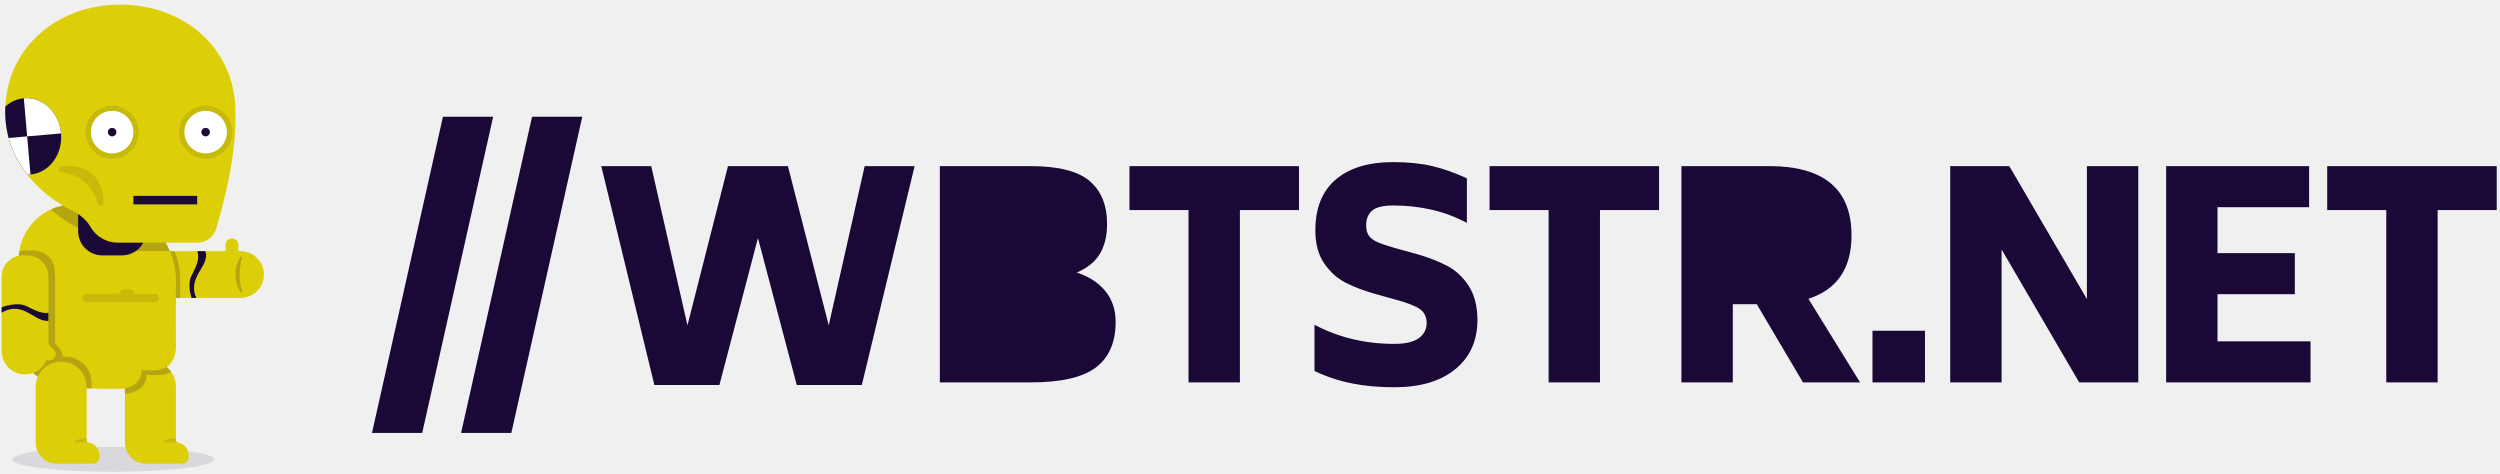
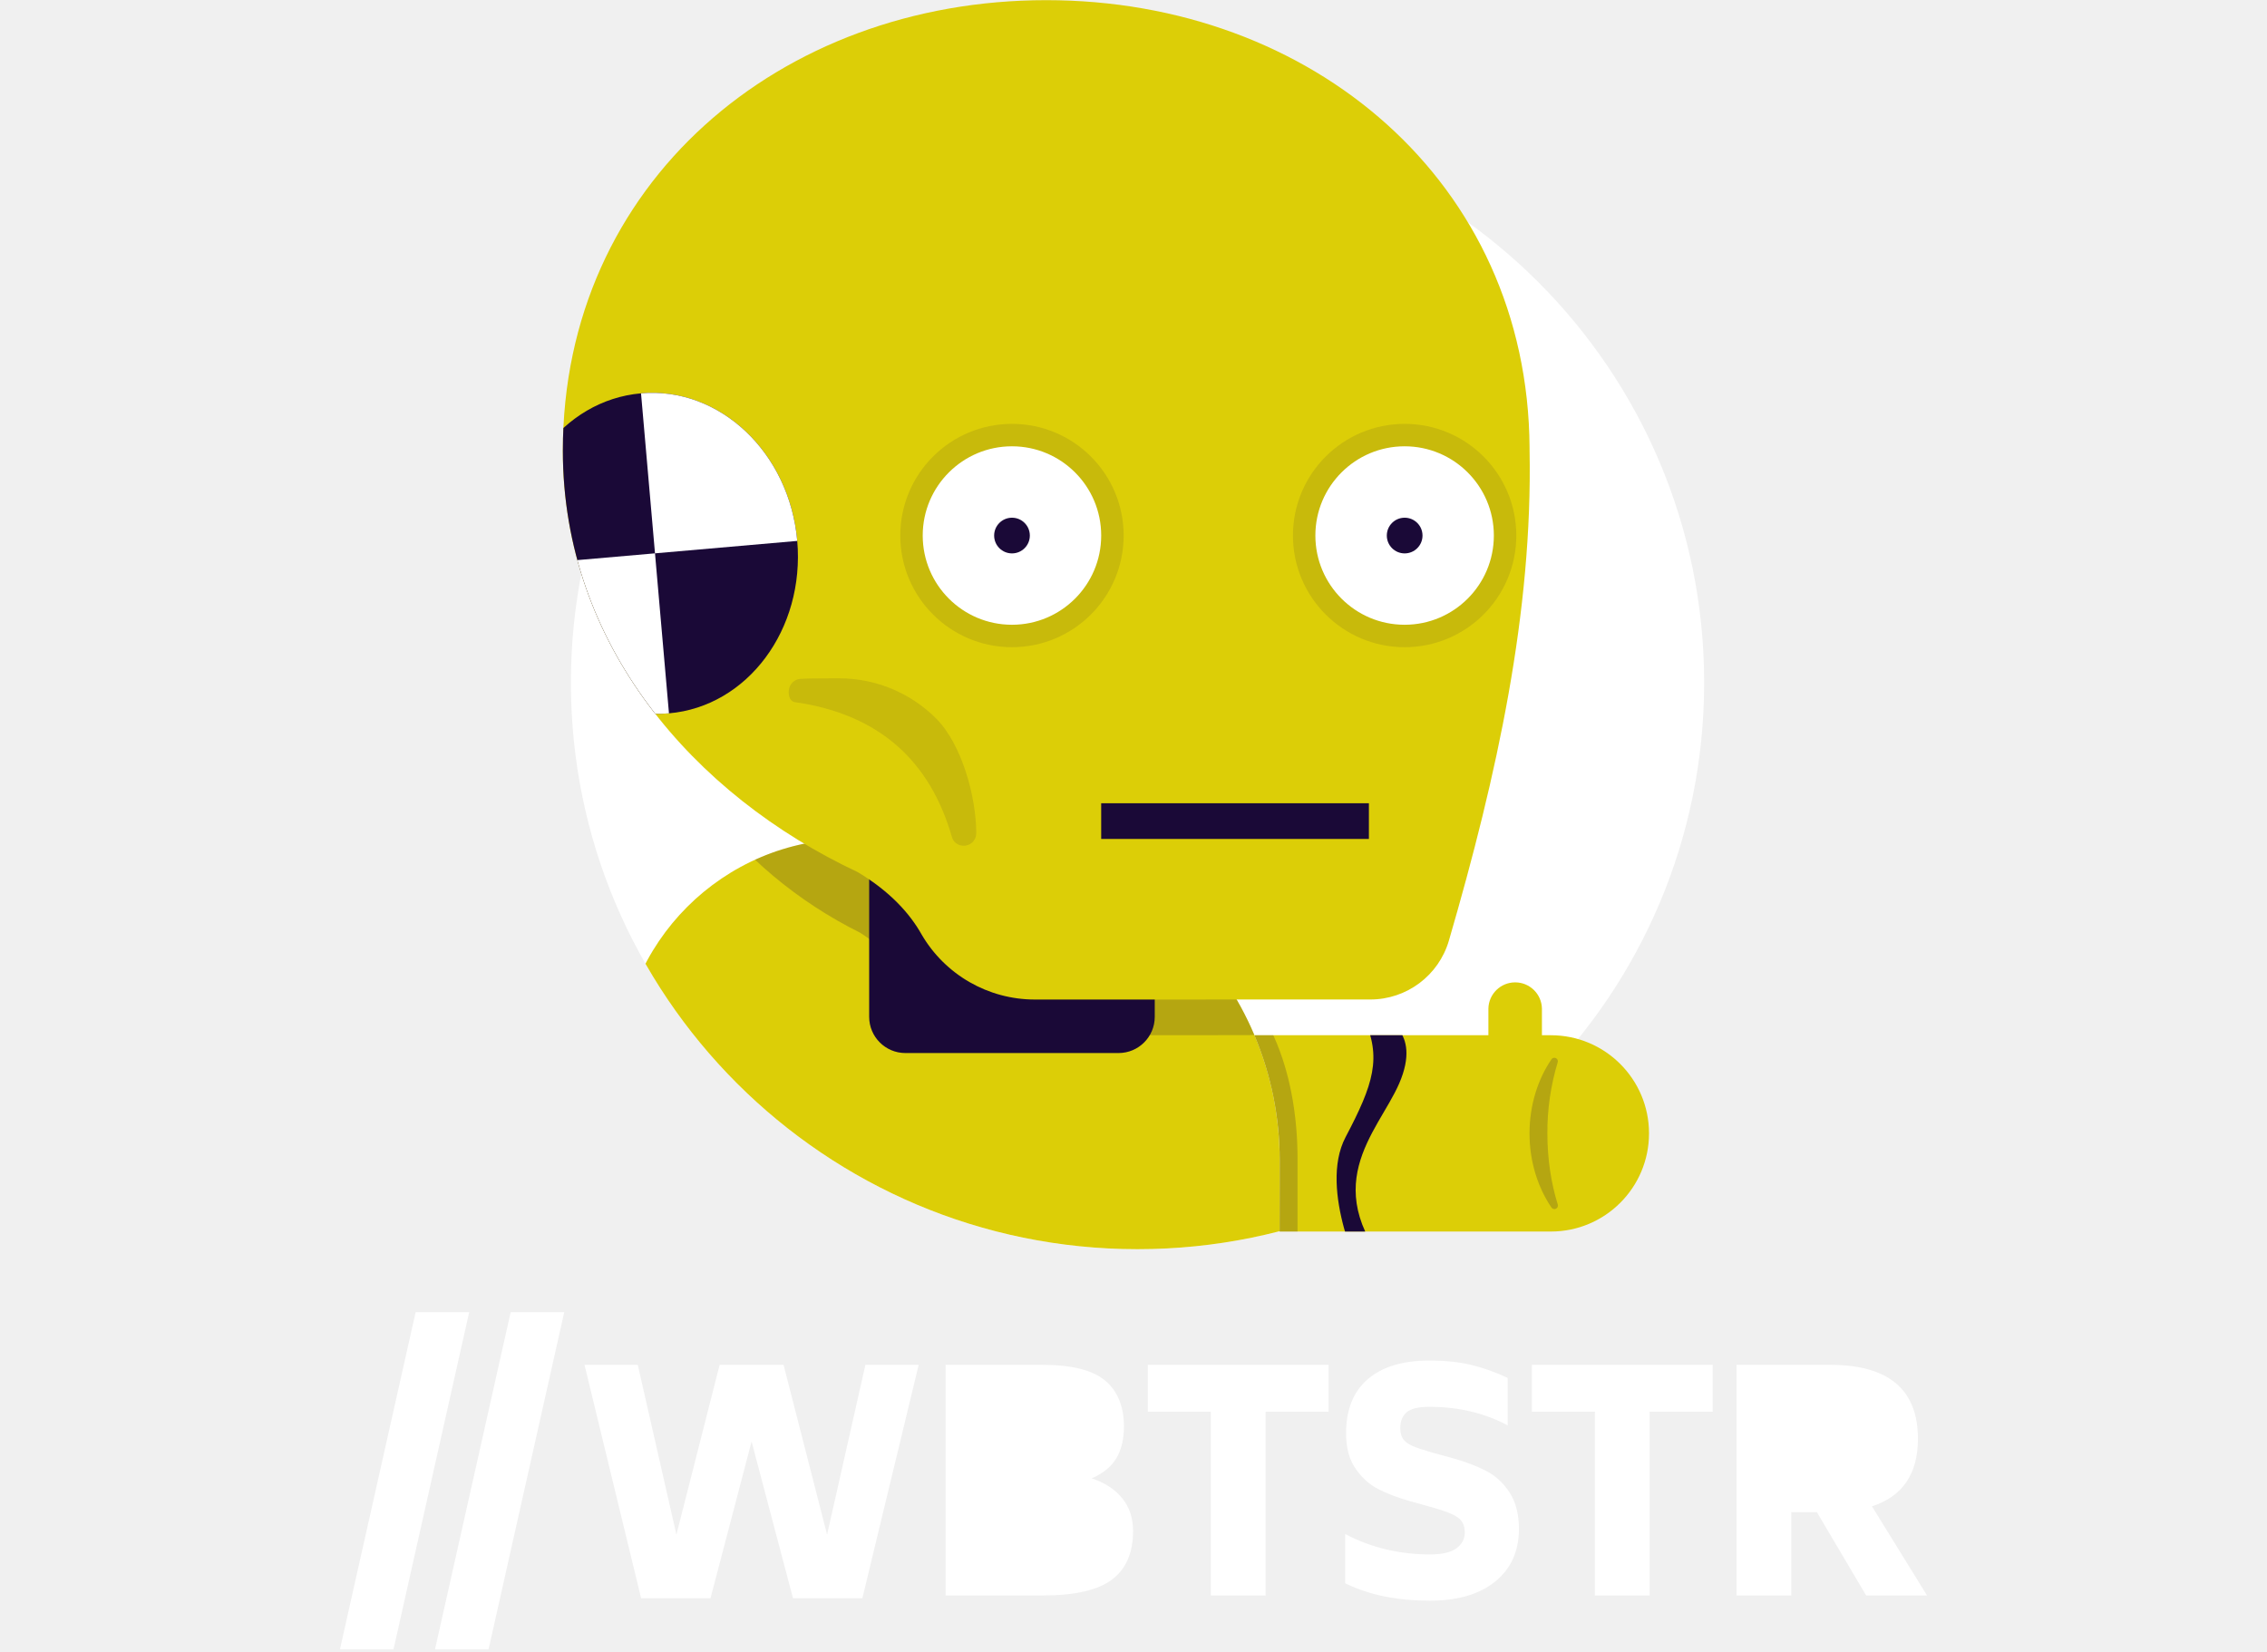
- <svg xmlns="http://www.w3.org/2000/svg" viewBox="0 0 517 98" fill-rule="evenodd" clip-rule="evenodd" stroke-linejoin="round" stroke-miterlimit="1.414">
-   <path fill="none" d="M.34.954h515.981v96.622H.34z" />
-   <ellipse cx="117.235" cy="166.427" rx="23.737" ry="2.93" fill="#1a0937" fill-opacity=".1" transform="matrix(.87902 0 0 .87902 -79.641 -51.293)" />
-   <g transform="matrix(.87902 0 0 .87902 -551.684 -206.494)">
-     <path d="M663 344h-1a5 5 0 0 1-5-5v-13.138a6 6 0 0 1 12 0v12.625c0 .283.208.522.488.562a2.929 2.929 0 0 1 1.633.83c.563.562.879 1.325.879 2.121v.5a1.503 1.503 0 0 1-1.5 1.5H663z" fill="#dcce07" />
-     <clipPath id="a">
-       <path d="M663 344h-1a5 5 0 0 1-5-5v-13.138a6 6 0 0 1 12 0v12.625c0 .283.208.522.488.562a2.929 2.929 0 0 1 1.633.83c.563.562.879 1.325.879 2.121v.5a1.503 1.503 0 0 1-1.5 1.5H663z" />
-     </clipPath>
-     <g clip-path="url(#a)">
-       <path d="M670 339h-4s.054-1 4-1v1z" fill="#1a0937" fill-opacity=".1" />
-       <path d="M656.72 327.529c-1.653-6.245 1.92-10.117 13.418-10.391.052 3.784-1.6 5.938-5.218 6.03-1.001.027-2.804-.037-2.804-.037.02 2.74-2.595 4.48-5.396 4.398z" fill="#1a0937" fill-opacity=".2" />
-     </g>
-   </g>
-   <g transform="matrix(.87902 0 0 .87902 -580.962 -209.131)">
-     <path d="M714 297v-1.5a1.503 1.503 0 0 1 1.5-1.5 1.503 1.503 0 0 1 1.5 1.5v1.5h.5a5.5 5.5 0 1 1 0 11h-17a5.5 5.5 0 1 1 0-11H714z" fill="#dcce07" />
-     <clipPath id="b">
-       <path d="M714 297v-1.5a1.503 1.503 0 0 1 1.5-1.5 1.503 1.503 0 0 1 1.5 1.5v1.5h.5a5.5 5.5 0 1 1 0 11h-17a5.5 5.5 0 1 1 0-11H714z" />
-     </clipPath>
-     <g clip-path="url(#b)">
-       <path d="M707 310.707s-2.56-5.036-1-8c1.56-2.964 2.052-4.459 1-6.707h1s2.329.652 1 3.707c-1.2 2.757-4.824 5.848 0 11h-2z" fill="#1a0937" />
-       <path d="M703.307 309.814c-6.704.05-10.643-20.01-5.272-17.155 3.978 2.114 5.272 7.03 5.272 11.248v5.907zM717.543 298.34a.195.195 0 0 1 .248-.052.195.195 0 0 1 .093.235 13.556 13.556 0 0 0-.577 3.977c0 1.436.21 2.789.58 3.976a.2.2 0 0 1-.092.244.2.2 0 0 1-.255-.058c-.768-1.129-1.233-2.58-1.233-4.162 0-1.582.465-3.033 1.236-4.16z" fill="#1a0937" fill-opacity=".2" />
-     </g>
-   </g>
-   <g transform="matrix(.87902 0 0 .87902 -571.902 -209.131)">
-     <path d="M678.582 329.391c-1.104-.033-12.947.14-15.724-1.062-4.054-1.756-7.858-4.635-7.858-9.054V299c0-7.18 5.82-13 13-13h6a18 18 0 0 1 18 18c0 6.916-.054 11.086 0 15 .052 3.784-1.6 5.938-5.218 6.031-1.001.026-2.804-.038-2.804-.038.021 2.741-2.595 4.481-5.396 4.398z" fill="#dcce07" />
-     <clipPath id="c">
-       <path d="M678.582 329.391c-1.104-.033-12.947.14-15.724-1.062-4.054-1.756-7.858-4.635-7.858-9.054V299c0-7.18 5.82-13 13-13h6a18 18 0 0 1 18 18c0 6.916-.054 11.086 0 15 .052 3.784-1.6 5.938-5.218 6.031-1.001.026-2.804-.038-2.804-.038.021 2.741-2.595 4.481-5.396 4.398z" />
-     </clipPath>
-     <g clip-path="url(#c)">
-       <path d="M668.506 291.264C661.53 287.79 656 281.002 656 272.287c0-12.01 39.631 14.553 37.572 22.057-.432 1.573-1.79 2.654-3.333 2.654-3.564.002-10.022.002-14.225.002-1.975 0-3.802-1.114-4.799-2.925-.49-.929-1.325-1.933-2.709-2.81v-.001zM657.872 327.066c-.323.046-.64.07-.94.07-3.038 0-5.501-3.6-5.501-6.637v-18.637a5 5 0 0 1 5-5h2.137c1.327 0 2.585.54 3.536 1.464 1.418 1.376 1.464 3.347 1.464 4.673v15.88c.117-.284 1.653 1.553 1.708 2.327a7.3 7.3 0 0 1 .02.61c.27.01.55.026.842.045 3.313 0 6 2.687 6 6v12.488c0 .282.208.522.488.562a2.923 2.923 0 0 1 1.632.83c.563.562.88 1.324.88 2.12v.5a1.504 1.504 0 0 1-1.5 1.5H666.136h-3.274a5 5 0 0 1-5-5v-13c0-.266 0-.532.009-.795z" fill="#1a0937" fill-opacity=".2" />
-     </g>
-   </g>
-   <path d="M30.223 42.268H16.16v5.548a4.997 4.997 0 0 0 5 5h4.065a4.998 4.998 0 0 0 5-5v-5.548z" fill="#1a0937" />
-   <g transform="matrix(.80697 0 0 .80697 -520.226 -186.262)">
-     <path d="M663.999 285.224C653.96 280.515 646 271.314 646 259.5c0-16.281 13.219-27.5 29.5-27.5 16.218 0 29.397 11.115 29.499 27.309l.001.191c.187 9.818-1.959 19.728-4.923 29.9a4.996 4.996 0 0 1-4.797 3.597c-5.129.003-14.425.003-20.474.003a8 8 0 0 1-6.907-3.965c-.705-1.259-1.908-2.62-3.899-3.81l-.001-.001z" fill="#dcce07" />
-     <clipPath id="d">
-       <path d="M663.999 285.224C653.96 280.515 646 271.314 646 259.5c0-16.281 13.219-27.5 29.5-27.5 16.218 0 29.397 11.115 29.499 27.309l.001.191c.187 9.818-1.959 19.728-4.923 29.9a4.996 4.996 0 0 1-4.797 3.597c-5.129.003-14.425.003-20.474.003a8 8 0 0 1-6.907-3.965c-.705-1.259-1.908-2.62-3.899-3.81l-.001-.001z" />
-     </clipPath>
-     <g clip-path="url(#d)">
-       <path d="M660.153 274.847c-.34-.049-.429-.534-.335-.865a.77.77 0 0 1 .74-.558c.388-.03 1.885-.03 2.306-.03 2.219 0 4.347.88 5.916 2.45 1.57 1.569 2.45 4.786 2.45 7.006v.002c0 .37-.266.685-.63.749-.364.063-.745-.136-.847-.492-1.315-4.613-4.386-7.52-9.6-8.262z" fill="#1a0937" fill-opacity=".1" />
-       <g transform="matrix(1.24018 -.10828 .12181 1.3952 -197.618 -36.852)">
-         <circle cx="658.45" cy="268" r="7" fill="#1a0937" />
-         <clipPath id="e">
-           <circle cx="658.45" cy="268" r="7" />
-         </clipPath>
-         <g clip-path="url(#e)">
-           <path d="M658.45 268v8h-7.926v-8h7.926zm7.926-8v8h-7.926v-8h7.926z" fill="#fff" />
+ <svg xmlns="http://www.w3.org/2000/svg" viewBox="0 0 313 228" fill-rule="evenodd" clip-rule="evenodd" stroke-linejoin="round" stroke-miterlimit="1.414">
+   <path fill="none" d="M.108.03h312.876v227.727H.108z" />
+   <path d="M67.454 227.75H60.06l10.448-46.56h7.396zm-13.122 0h-7.397l10.45-46.56h7.395zm136.897-7.292a23.275 23.275 0 0 1-5.504-1.828v-6.807c3.558 1.877 7.466 2.816 11.724 2.816 1.653 0 2.865-.28 3.635-.84.77-.561 1.156-1.304 1.156-2.228 0-.925-.344-1.618-1.03-2.08-.686-.462-1.912-.932-3.677-1.408l-2.857-.798c-1.681-.476-3.138-1.03-4.37-1.66-1.233-.63-2.283-1.576-3.152-2.837-.87-1.26-1.303-2.885-1.303-4.874 0-3.278 1.002-5.771 3.005-7.48 2.002-1.71 4.825-2.563 8.467-2.563 2.186 0 4.104.196 5.757.588 1.653.393 3.348.994 5.085 1.807v6.555c-3.194-1.709-6.807-2.563-10.842-2.563-1.484 0-2.521.252-3.11.756-.588.504-.882 1.233-.882 2.186 0 .644.14 1.155.42 1.533.28.378.715.694 1.303.946s1.47.546 2.648.882l2.9.798c1.79.505 3.333 1.093 4.62 1.766 1.29.672 2.36 1.666 3.216 2.983.854 1.316 1.282 3.012 1.282 5.085-.028 3.053-1.128 5.455-3.3 7.206-2.17 1.752-5.161 2.627-8.97 2.627-2.242 0-4.315-.19-6.22-.568zm-93.132.232h-9.58l-7.816-32.23h7.354l5.336 23.447 5.968-23.448h8.825l6.008 23.448 5.295-23.448h7.354l-7.774 32.23h-9.581l-5.716-21.64-5.672 21.64zm45.78-.379h-13.322V188.46h13.322c4.09 0 6.996.729 8.72 2.185 1.722 1.457 2.583 3.572 2.583 6.345 0 1.737-.35 3.194-1.05 4.37-.7 1.177-1.835 2.102-3.404 2.774 1.793.588 3.194 1.5 4.203 2.732 1.007 1.232 1.512 2.745 1.512 4.538 0 2.997-.967 5.231-2.9 6.702-1.932 1.471-5.154 2.206-9.664 2.206zm30.862 0h-7.565v-25.38h-8.698v-6.472h24.961v6.471h-8.698zm53.025 0H220.2v-25.38h-8.697v-6.472h24.96v6.471h-8.698zm19.558 0h-7.564V188.46h12.901c8.097 0 12.145 3.404 12.145 10.211 0 4.847-2.116 7.956-6.345 9.33l7.605 12.311h-8.405l-6.807-11.514h-3.53v11.514z" fill="#fff" />
+   <g transform="translate(-101.514 -570.511) scale(2.39286)">
+     <g transform="translate(-34.76)">
+       <circle cx="142.819" cy="277.814" r="32.694" fill="#fff" />
+       <clipPath id="a">
+         <circle cx="142.819" cy="277.814" r="32.694" />
+       </clipPath>
+       <g clip-path="url(#a)">
+         <g transform="translate(-561.623 -7.699) scale(1.02983)">
+           <path d="M678.582 329.391c-1.104-.033-12.947.14-15.724-1.062-4.054-1.756-7.858-4.635-7.858-9.054V299c0-7.18 5.82-13 13-13h6a18 18 0 0 1 18 18c0 6.916-.054 11.086 0 15 .052 3.784-1.6 5.938-5.218 6.031-1.001.026-2.804-.038-2.804-.038.021 2.741-2.595 4.481-5.396 4.398z" fill="#dcce07" />
+           <clipPath id="b">
+             <path d="M678.582 329.391c-1.104-.033-12.947.14-15.724-1.062-4.054-1.756-7.858-4.635-7.858-9.054V299c0-7.18 5.82-13 13-13h6a18 18 0 0 1 18 18c0 6.916-.054 11.086 0 15 .052 3.784-1.6 5.938-5.218 6.031-1.001.026-2.804-.038-2.804-.038.021 2.741-2.595 4.481-5.396 4.398z" />
+           </clipPath>
+           <g clip-path="url(#b)">
+             <path d="M668.506 291.264C661.53 287.79 656 281.002 656 272.287c0-12.01 39.631 14.553 37.572 22.057-.432 1.573-1.79 2.654-3.333 2.654-3.564.002-10.022.002-14.225.002-1.975 0-3.802-1.114-4.799-2.925-.49-.929-1.325-1.933-2.709-2.81z" fill="#1a0937" fill-opacity=".2" />
+           </g>
        </g>
      </g>
    </g>
-   </g>
-   <path fill="#1a0937" d="M27.59 40.51h13.185v1.758H27.59z" />
-   <circle cx="675" cy="268" r="4" fill="#1a0937" fill-opacity=".1" transform="matrix(1.375 0 0 1.375 -904.932 -341.175)" />
-   <circle cx="675" cy="268" r="4" fill="#fff" transform="matrix(1.09877 0 0 1.09877 -718.478 -267.146)" />
-   <circle cx="675" cy="268" r="4" fill="#1a0937" transform="matrix(.21975 0 0 .21975 -125.14 -31.57)" />
-   <circle cx="675" cy="268" r="4" fill="#1a0937" fill-opacity=".1" transform="matrix(1.375 0 0 1.375 -885.593 -341.175)" />
-   <circle cx="675" cy="268" r="4" fill="#fff" transform="matrix(1.09877 0 0 1.09877 -699.14 -267.146)" />
-   <circle cx="675" cy="268" r="4" fill="#1a0937" transform="matrix(.21975 0 0 .21975 -105.802 -31.57)" />
-   <g transform="matrix(.87902 0 0 .87902 -563.112 -205.615)">
-     <path d="M651.595 318.576A5.502 5.502 0 0 1 646.5 322a5.5 5.5 0 0 1-5.5-5.5V299c0-1.326.527-2.598 1.464-3.536A5.004 5.004 0 0 1 646 294h1c1.326 0 2.598.527 3.536 1.464A5.004 5.004 0 0 1 652 299v15.879l1.268 1.267a1.503 1.503 0 0 1 0 2.122 1.503 1.503 0 0 1-1.673.308z" fill="#dcce07" />
-     <clipPath id="f">
-       <path d="M651.595 318.576A5.502 5.502 0 0 1 646.5 322a5.5 5.5 0 0 1-5.5-5.5V299c0-1.326.527-2.598 1.464-3.536A5.004 5.004 0 0 1 646 294h1c1.326 0 2.598.527 3.536 1.464A5.004 5.004 0 0 1 652 299v15.879l1.268 1.267a1.503 1.503 0 0 1 0 2.122 1.503 1.503 0 0 1-1.673.308z" />
+     <path d="M114.803 298.162h13.501v-1.545a1.545 1.545 0 0 1 3.089 0v1.545h.515a5.664 5.664 0 0 1 0 11.328h-15.652c.003-1.265.006-2.631.006-4.12 0-2.5-.505-4.949-1.459-7.208z" fill="#dcce07" />
+     <clipPath id="c">
+       <path d="M114.803 298.162h13.501v-1.545a1.545 1.545 0 0 1 3.089 0v1.545h.515a5.664 5.664 0 0 1 0 11.328h-15.652c.003-1.265.006-2.631.006-4.12 0-2.5-.505-4.949-1.459-7.208z" />
    </clipPath>
-     <g clip-path="url(#f)">
-       <path d="M639 307s5.036-2.56 8-1c2.964 1.56 4.459 2.052 6.707 1v1s-.652 2.329-3.707 1c-2.757-1.2-5.848-4.824-11 0v-2z" fill="#1a0937" />
+     <g clip-path="url(#c)" fill="#1a0937">
+       <path d="M121.094 312.28s-2.637-5.187-1.03-8.239c1.607-3.052 2.113-4.592 1.03-6.907h1.03s2.398.671 1.03 3.818c-1.236 2.839-4.968 6.022 0 11.328z" />
+       <path d="M117.29 311.358c-6.904.052-10.96-20.606-5.429-17.667 4.097 2.177 5.43 7.239 5.43 11.584v6.083zm14.66-11.818c.06-.077.17-.1.256-.053a.2.2 0 0 1 .095.242 13.96 13.96 0 0 0-.594 4.096c0 1.479.216 2.872.597 4.095a.205.205 0 0 1-.094.25.207.207 0 0 1-.263-.059c-.79-1.163-1.27-2.657-1.27-4.286 0-1.63.48-3.124 1.273-4.284z" fill-opacity=".2" />
    </g>
-   </g>
-   <path d="M24.512 60.727a.44.44 0 0 0 .44-.439s-.033.141 0 0c.068-.299.39-.44.879-.44h.879c.692 0 .72.238.879.44 0 .117.046.229.128.311a.443.443 0 0 0 .311.128h3.956a.877.877 0 0 1 .879.88.877.877 0 0 1-.88.879H17.92a.877.877 0 0 1-.879-.88.877.877 0 0 1 .88-.879h6.592z" fill="#1a0937" fill-opacity=".1" />
-   <g transform="matrix(.87902 0 0 .87902 -570.144 -206.494)">
-     <path d="M663 344h-1a5 5 0 0 1-5-5v-13a6 6 0 1 1 12 0v12.487c0 .283.208.522.488.562a2.929 2.929 0 0 1 1.633.83c.563.562.879 1.325.879 2.121v.5a1.503 1.503 0 0 1-1.5 1.5H663z" fill="#dcce07" />
-     <clipPath id="g">
-       <path d="M663 344h-1a5 5 0 0 1-5-5v-13a6 6 0 1 1 12 0v12.487c0 .283.208.522.488.562a2.929 2.929 0 0 1 1.633.83c.563.562.879 1.325.879 2.121v.5a1.503 1.503 0 0 1-1.5 1.5H663z" />
-     </clipPath>
-     <g clip-path="url(#g)">
-       <path d="M670 339h-4s.054-1 4-1v1z" fill="#1a0937" fill-opacity=".1" />
+     <path d="M109.053 286.833H92.575V297.1a2.09 2.09 0 0 0 2.09 2.09h12.298a2.09 2.09 0 0 0 2.09-2.09v-10.268z" fill="#1a0937" />
+     <g transform="translate(-535.841 19.094) scale(.94542)">
+       <path d="M663.999 285.224C653.96 280.515 646 271.314 646 259.5c0-16.281 13.219-27.5 29.5-27.5 16.218 0 29.397 11.115 29.499 27.309l.001.191c.187 9.818-1.959 19.728-4.923 29.9a4.996 4.996 0 0 1-4.797 3.597c-5.129.003-14.425.003-20.474.003a8 8 0 0 1-6.907-3.965c-.705-1.259-1.908-2.62-3.899-3.81z" fill="#dcce07" />
+       <clipPath id="d">
+         <path d="M663.999 285.224C653.96 280.515 646 271.314 646 259.5c0-16.281 13.219-27.5 29.5-27.5 16.218 0 29.397 11.115 29.499 27.309l.001.191c.187 9.818-1.959 19.728-4.923 29.9a4.996 4.996 0 0 1-4.797 3.597c-5.129.003-14.425.003-20.474.003a8 8 0 0 1-6.907-3.965c-.705-1.259-1.908-2.62-3.899-3.81z" />
+       </clipPath>
+       <g clip-path="url(#d)">
+         <path d="M660.153 274.847c-.34-.049-.429-.534-.335-.865a.77.77 0 0 1 .74-.558c.388-.03 1.885-.03 2.306-.03 2.219 0 4.347.88 5.916 2.45 1.57 1.569 2.45 4.786 2.45 7.006v.002a.76.76 0 0 1-.63.749c-.364.063-.745-.136-.847-.492-1.315-4.613-4.386-7.52-9.6-8.262z" fill="#1a0937" fill-opacity=".1" />
+         <g transform="matrix(1.24018 -.10828 .12181 1.3952 -197.618 -36.852)">
+           <circle cx="658.45" cy="268" r="7" fill="#1a0937" />
+           <clipPath id="e">
+             <circle cx="658.45" cy="268" r="7" />
+           </clipPath>
+           <g clip-path="url(#e)">
+             <path d="M658.45 268v8h-7.926v-8zm7.926-8v8h-7.926v-8z" fill="#fff" />
+           </g>
+         </g>
+       </g>
    </g>
-   </g>
-   <g>
-     <path d="M105.742 89.527H95.355L110.03 24.14h10.386l-14.673 65.388zm-18.43 0H76.926L91.599 24.14h10.387L87.312 89.527zm192.256-10.24a32.686 32.686 0 0 1-7.73-2.566v-9.56c4.996 2.635 10.485 3.954 16.464 3.954 2.322 0 4.023-.394 5.105-1.18 1.082-.787 1.623-1.83 1.623-3.128 0-1.299-.482-2.273-1.446-2.921-.964-.65-2.685-1.31-5.164-1.978l-4.012-1.12c-2.361-.67-4.407-1.447-6.138-2.331-1.73-.886-3.206-2.214-4.425-3.984-1.22-1.77-1.83-4.053-1.83-6.846 0-4.603 1.406-8.105 4.219-10.504 2.812-2.4 6.777-3.6 11.892-3.6 3.069 0 5.763.276 8.084.827 2.322.55 4.701 1.395 7.141 2.536v9.207c-4.485-2.4-9.56-3.6-15.225-3.6-2.086 0-3.542.354-4.368 1.062-.826.708-1.24 1.73-1.24 3.069 0 .905.197 1.623.59 2.154.395.53 1.004.974 1.831 1.328.825.353 2.066.767 3.718 1.239l4.072 1.121c2.517.71 4.682 1.535 6.491 2.48 1.81.944 3.314 2.34 4.515 4.19 1.2 1.848 1.8 4.228 1.8 7.14-.04 4.288-1.584 7.661-4.633 10.12-3.05 2.46-7.25 3.689-12.6 3.689-3.147 0-6.058-.266-8.734-.797zm-130.792.326h-13.455L124.344 34.35h10.328l7.494 32.928 8.38-32.928h12.394l8.439 32.928 7.435-32.928h10.328l-10.918 45.263h-13.456l-8.025-30.392-7.967 30.392zm64.292-.531H194.36V34.35h18.708c5.744 0 9.826 1.023 12.244 3.067 2.42 2.046 3.63 5.017 3.63 8.911 0 2.44-.492 4.486-1.474 6.138-.984 1.652-2.577 2.951-4.782 3.896 2.519.825 4.486 2.105 5.903 3.835 1.415 1.731 2.124 3.855 2.124 6.374 0 4.21-1.358 7.347-4.072 9.412-2.715 2.066-7.24 3.099-13.573 3.099zm43.342 0h-10.623V43.437H233.57V34.35h35.054v9.087H256.41v35.645zm74.467 0h-10.622V43.437h-12.216V34.35h35.053v9.087h-12.215v35.645zm27.467 0H347.72V34.35h18.118c11.37 0 17.055 4.78 17.055 14.34 0 6.806-2.971 11.172-8.911 13.1l10.682 17.292H372.86l-9.56-16.17h-4.957v16.17zm39.742 0h-10.859V68.4h10.86v10.68zm15.841 0h-10.622V34.35h12.216l16.052 27.5v-27.5h10.622v44.732h-12.217l-16.05-27.501v27.5zm63.892 0h-29.861V34.35h29.565v8.497H458.58v9.501h15.993v8.498H458.58v9.738h19.239v8.498zm38.502-35.645h-12.216v35.645h-10.623V43.437h-12.215V34.35h35.054v9.087z" fill="#1a0937" />
+     <path d="M105.962 284.775h15.447v2.06h-15.447z" fill="#1a0937" />
+     <circle cx="675" cy="268" r="4" transform="translate(-986.55 -162.398) scale(1.61091)" fill="#1a0937" fill-opacity=".1" />
+     <circle cx="675" cy="268" r="4" transform="translate(-768.107 -75.668) scale(1.28729)" fill="#fff" />
+     <circle cx="675" cy="268" r="4" transform="translate(-72.97 200.328) scale(.25746)" fill="#1a0937" />
+     <circle cx="675" cy="268" r="4" transform="translate(-963.894 -162.398) scale(1.61091)" fill="#1a0937" fill-opacity=".1" />
+     <circle cx="675" cy="268" r="4" transform="translate(-745.451 -75.668) scale(1.28729)" fill="#fff" />
+     <circle cx="675" cy="268" r="4" transform="translate(-50.313 200.328) scale(.25746)" fill="#1a0937" />
  </g>
</svg>
